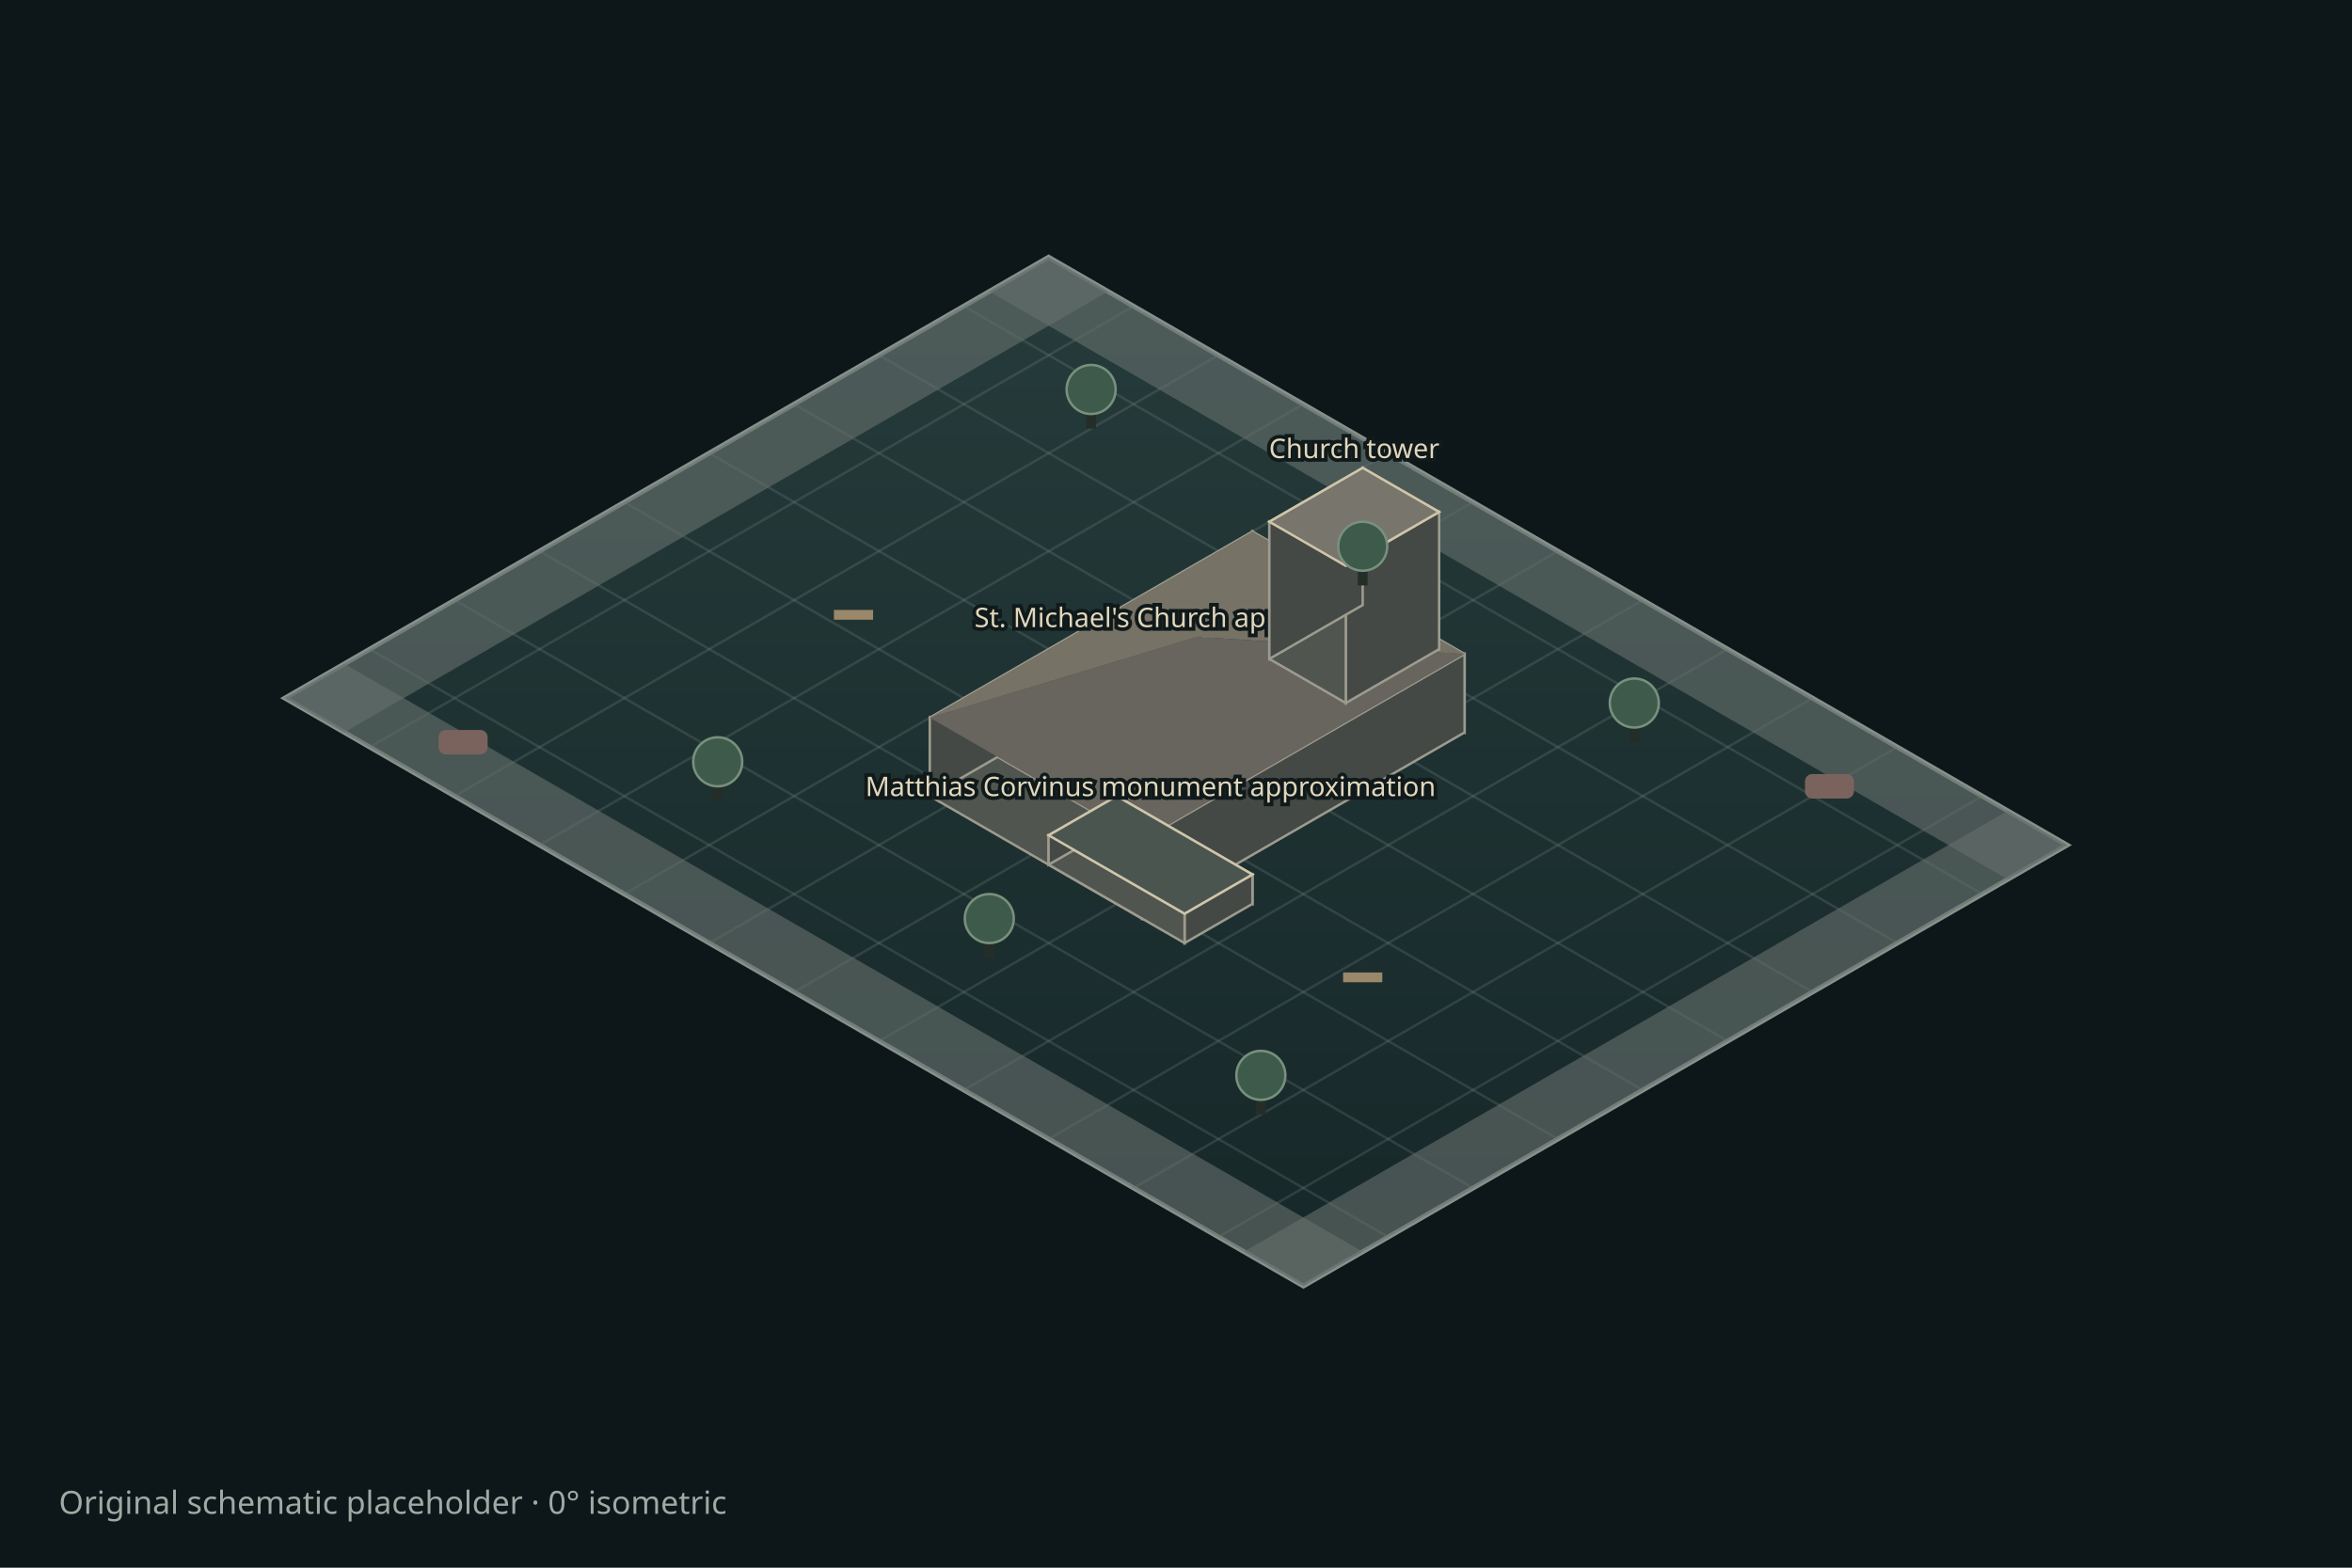
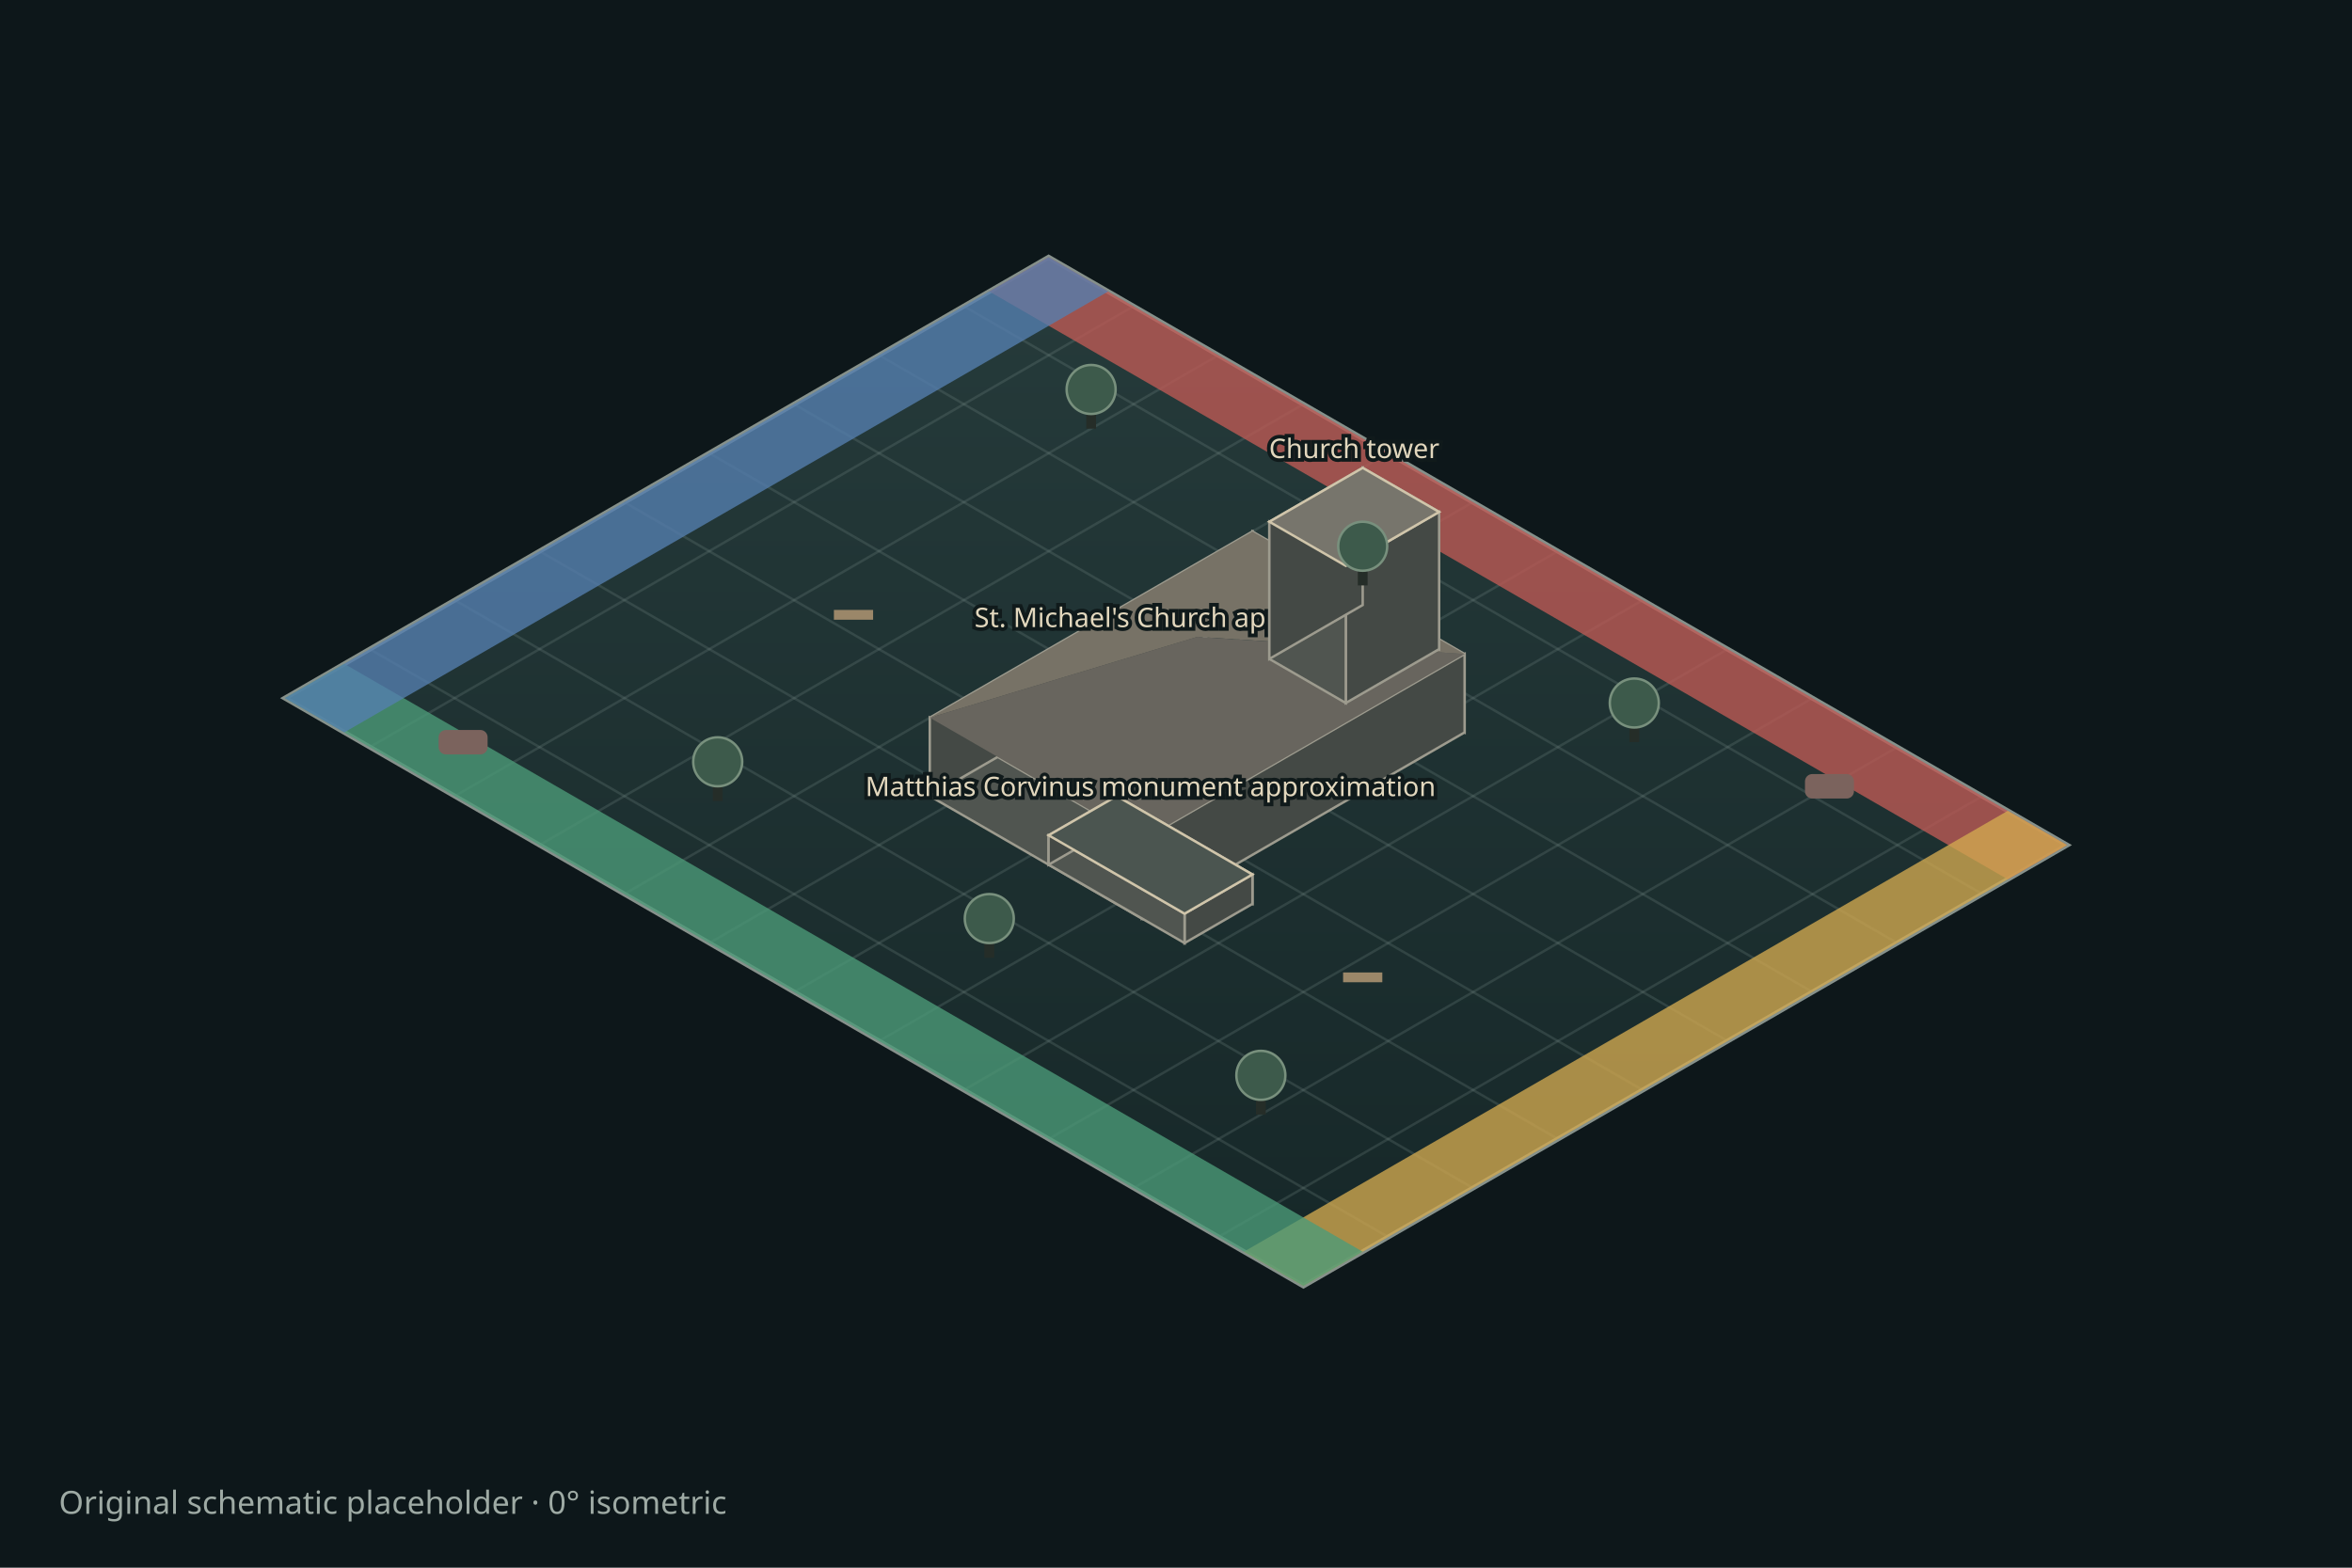
<svg xmlns="http://www.w3.org/2000/svg" width="960" height="640" viewBox="0 0 960 640">
  <defs>
    <linearGradient id="ground" x2="0" y2="1">
      <stop stop-color="#263b3b" />
      <stop offset="1" stop-color="#162728" />
    </linearGradient>
-     <style>.label{fill:#e2d7bd;font:11px system-ui;text-anchor:middle;paint-order:stroke;stroke:#101a1b;stroke-width:3px}.grid path{fill:none;stroke:#738784;stroke-width:1;opacity:.25}.roads polygon{fill:#65706d;opacity:.6}</style>
+     <style>.label{fill:#e2d7bd;font:11px system-ui;text-anchor:middle;paint-order:stroke;stroke:#101a1b;stroke-width:3px}.grid path{fill:none;stroke:#738784;stroke-width:1;opacity:.25}.roads polygon{opacity:.78}</style>
  </defs>
  <rect width="960" height="640" fill="#0d171a" />
  <polygon points="428.0,105.0 843.7,345.0 532.0,525.0 116.3,285.0" fill="url(#ground)" stroke="#88928c" stroke-width="2" />
  <g class="grid">
    <path d="M428.0,105.0 116.3,285.0" />
    <path d="M462.7,125.0 150.9,305.0" />
    <path d="M497.3,145.0 185.6,325.0" />
    <path d="M532.0,165.0 220.2,345.0" />
    <path d="M566.6,185.0 254.8,365.0" />
    <path d="M601.2,205.0 289.5,385.0" />
    <path d="M635.9,225.0 324.1,405.0" />
    <path d="M670.5,245.0 358.8,425.0" />
    <path d="M705.2,265.0 393.4,445.0" />
    <path d="M739.8,285.0 428.0,465.0" />
    <path d="M774.4,305.0 462.7,485.0" />
    <path d="M809.1,325.0 497.3,505.0" />
    <path d="M843.7,345.0 532.0,525.0" />
    <path d="M428.0,105.0 843.7,345.0" />
    <path d="M393.4,125.0 809.1,365.0" />
    <path d="M358.8,145.0 774.4,385.0" />
    <path d="M324.1,165.0 739.8,405.0" />
    <path d="M289.5,185.0 705.2,425.0" />
    <path d="M254.8,205.0 670.5,445.0" />
    <path d="M220.2,225.0 635.9,465.0" />
    <path d="M185.6,245.0 601.2,485.0" />
    <path d="M150.9,265.0 566.6,505.0" />
    <path d="M116.3,285.0 532.0,525.0" />
  </g>
  <g class="roads">
-     <polygon points="428.0,105.0 843.7,345.0 819.5,359.0 403.8,119.0" />
-     <polygon points="140.5,271.0 556.2,511.0 532.0,525.0 116.3,285.0" />
-     <polygon points="428.0,105.0 452.3,119.0 140.5,299.0 116.3,285.0" />
-     <polygon points="819.5,331.0 843.7,345.0 532.0,525.0 507.7,511.0" />
+     <polygon data-edge="north" points="428.0,105.0 843.7,345.0 819.5,359.0 403.8,119.0" fill="#bf5a54" />
+     <polygon data-edge="east" points="819.5,331.0 843.7,345.0 532.0,525.0 507.7,511.0" fill="#d2a94f" />
+     <polygon data-edge="south" points="140.5,271.0 556.2,511.0 532.0,525.0 116.3,285.0" fill="#4c9b78" />
+     <polygon data-edge="west" points="428.0,105.0 452.3,119.0 140.5,299.0 116.3,285.0" fill="#557fb0" />
  </g>
  <polygon points="511.2,249.0 597.8,299.0 597.8,267.0 511.2,217.0" fill="#505550" stroke="#9d9b8e" />
  <polygon points="597.8,299.0 466.1,375.0 466.1,343.0 597.8,267.0" fill="#444945" stroke="#9d9b8e" />
  <polygon points="466.1,375.0 379.5,325.0 379.5,293.0 466.1,343.0" fill="#505550" stroke="#9d9b8e" />
  <polygon points="379.5,325.0 511.2,249.0 511.2,217.0 379.5,293.0" fill="#444945" stroke="#9d9b8e" />
  <polygon points="511.2,217.0 597.8,267.0 488.7,260.0 379.5,293.0" fill="#777266" />
  <polygon points="597.8,267.0 466.1,343.0 379.5,293.0 488.7,260.0" fill="#68655e" />
  <text x="488.66" y="256" class="label">St. Michael's Church approximation</text>
  <polygon points="556.2,247.0 587.4,265.0 587.4,209.0 556.2,191.0" fill="#505550" stroke="#9d9b8e" />
  <polygon points="587.4,265.0 549.3,287.0 549.3,231.0 587.4,209.0" fill="#444945" stroke="#9d9b8e" />
  <polygon points="549.3,287.0 518.1,269.0 518.1,213.0 549.3,231.0" fill="#505550" stroke="#9d9b8e" />
  <polygon points="518.1,269.0 556.2,247.0 556.2,191.0 518.1,213.0" fill="#444945" stroke="#9d9b8e" />
  <polygon points="556.2,191.0 587.4,209.0 549.3,231.0 518.1,213.0" fill="#77756c" stroke="#d0c5aa" />
  <text x="552.744" y="187" class="label">Church tower</text>
  <polygon points="455.8,337.0 511.2,369.0 511.2,357.0 455.8,325.0" fill="#505550" stroke="#9d9b8e" />
  <polygon points="511.2,369.0 483.5,385.0 483.5,373.0 511.2,357.0" fill="#444945" stroke="#9d9b8e" />
  <polygon points="483.5,385.0 428.0,353.0 428.0,341.0 483.5,373.0" fill="#505550" stroke="#9d9b8e" />
  <polygon points="428.0,353.0 455.8,337.0 455.8,325.0 428.0,341.0" fill="#444945" stroke="#9d9b8e" />
  <polygon points="455.8,325.0 511.2,357.0 483.5,373.0 428.0,341.0" fill="#4b5550" stroke="#d0c5aa" />
  <text x="469.608" y="325" class="label">Matthias Corvinus monument approximation</text>
  <path d="M445.36,175L445.36,159" stroke="#252d28" stroke-width="4" />
  <circle cx="445.36" cy="159" r="10" fill="#3d5a4b" stroke="#78907d" />
  <path d="M292.944,327L292.944,311" stroke="#252d28" stroke-width="4" />
  <circle cx="292.944" cy="311" r="10" fill="#3d5a4b" stroke="#78907d" />
  <path d="M556.208,239L556.208,223" stroke="#252d28" stroke-width="4" />
  <circle cx="556.208" cy="223" r="10" fill="#3d5a4b" stroke="#78907d" />
  <path d="M403.792,391L403.792,375" stroke="#252d28" stroke-width="4" />
  <circle cx="403.792" cy="375" r="10" fill="#3d5a4b" stroke="#78907d" />
  <path d="M667.056,303L667.056,287" stroke="#252d28" stroke-width="4" />
  <circle cx="667.056" cy="287" r="10" fill="#3d5a4b" stroke="#78907d" />
  <path d="M514.64,455L514.64,439" stroke="#252d28" stroke-width="4" />
  <circle cx="514.64" cy="439" r="10" fill="#3d5a4b" stroke="#78907d" />
  <rect x="340.368" y="249" width="16" height="4" fill="#9b8769" />
  <rect x="548.208" y="397" width="16" height="4" fill="#9b8769" />
  <rect x="179.024" y="298" width="20" height="10" rx="3" fill="#7b635d" />
  <rect x="736.728" y="316" width="20" height="10" rx="3" fill="#7b635d" />
  <text x="24" y="618" fill="#9eaaa4" font-family="system-ui" font-size="13">Original schematic placeholder · 0° isometric</text>
</svg>
